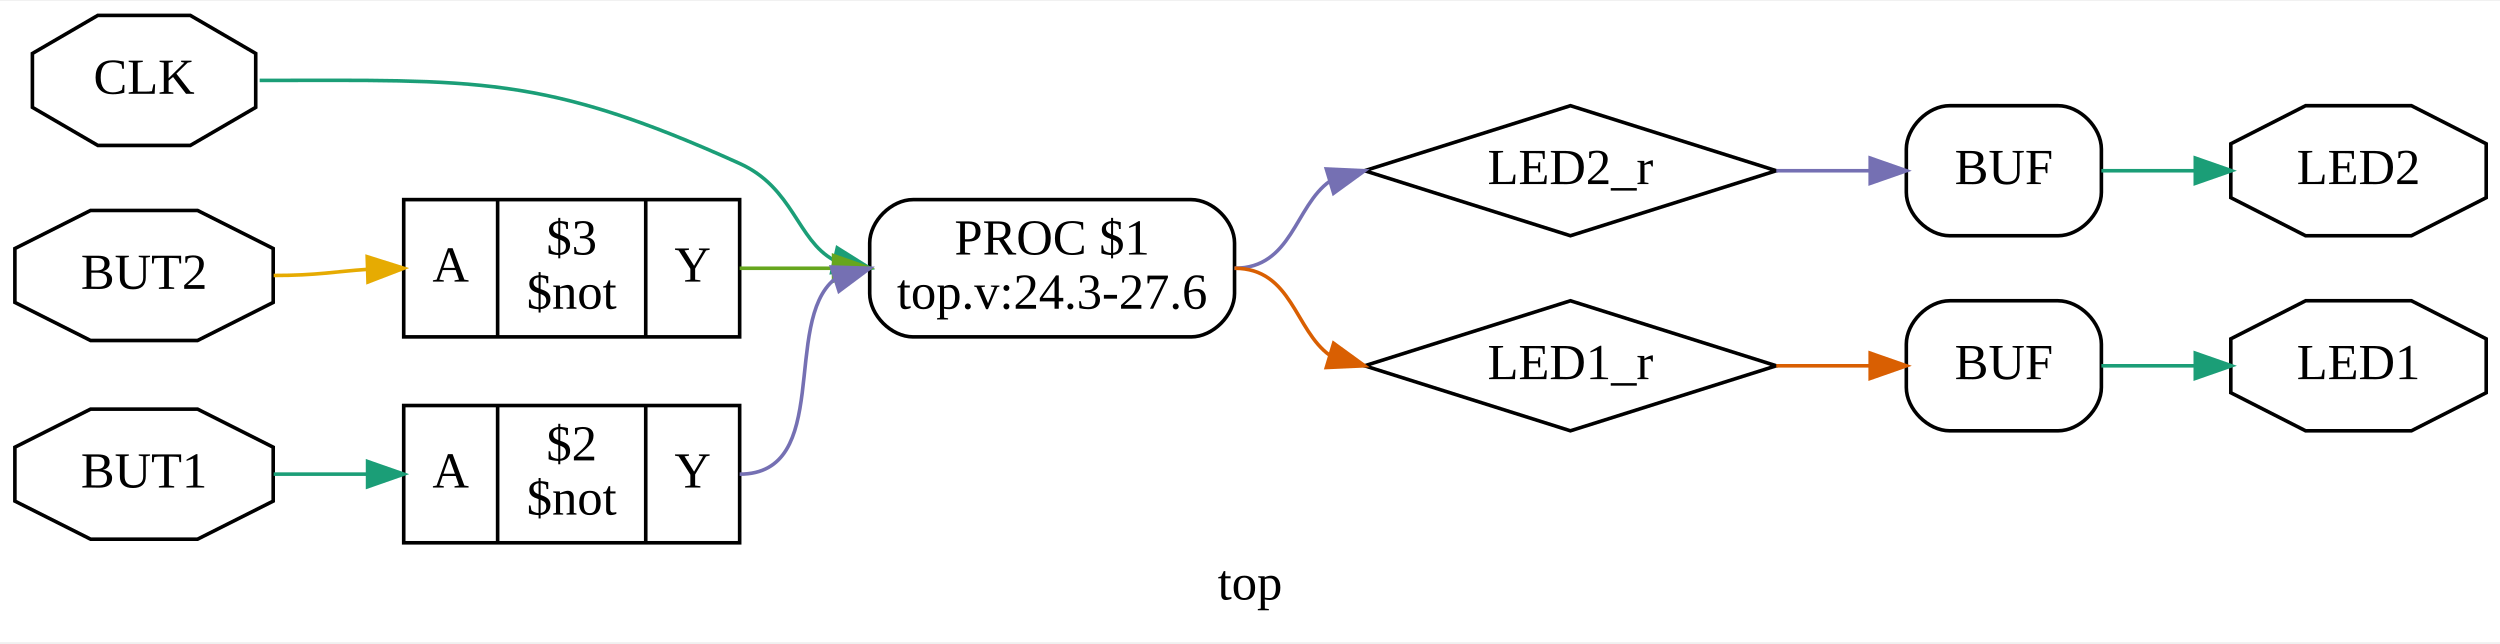
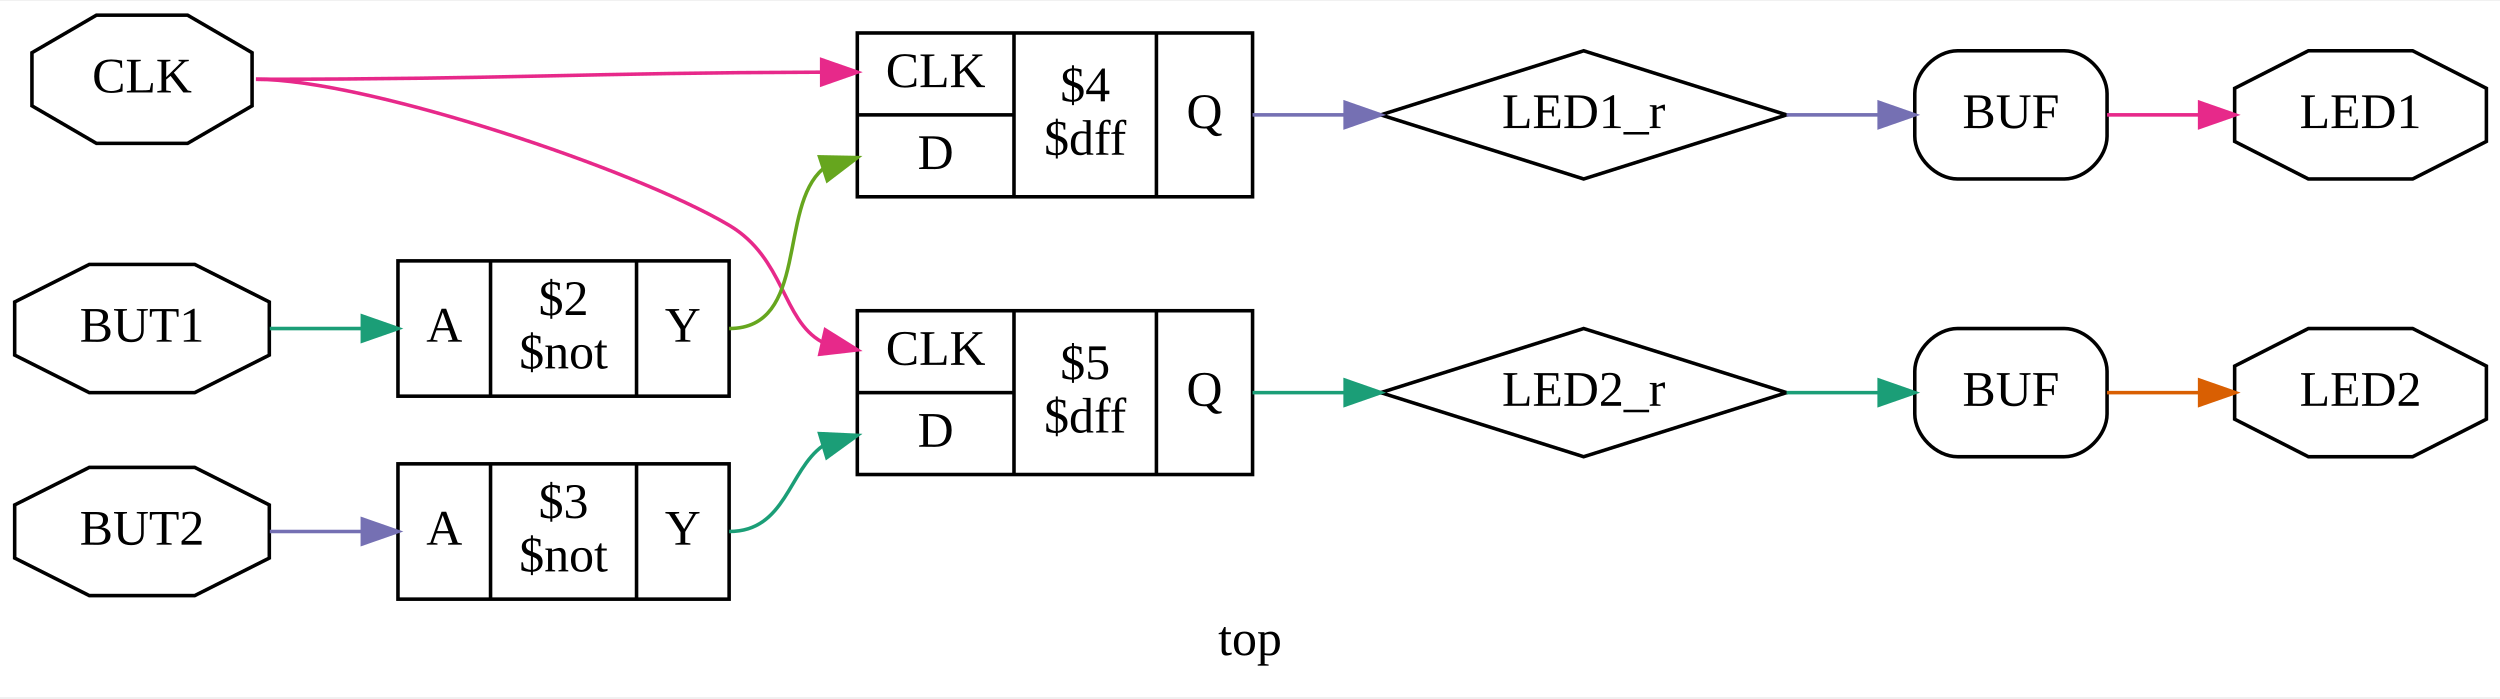
- <svg xmlns="http://www.w3.org/2000/svg" width="692pt" height="178pt" viewBox="0.00 0.00 692.08 177.50">
-   <g id="graph0" class="graph" transform="scale(1 1) rotate(0) translate(4 173.5)">
-     <polygon fill="white" stroke="transparent" points="-4,4 -4,-173.5 688.08,-173.5 688.08,4 -4,4" />
-     <text text-anchor="middle" x="342.04" y="-7.8" font-family="Times New Roman,serif" font-size="14.00">top</text>
+ <svg xmlns="http://www.w3.org/2000/svg" width="702pt" height="196pt" viewBox="0.00 0.00 702.08 195.50">
+   <g id="graph0" class="graph" transform="scale(1 1) rotate(0) translate(4 191.5)">
+     <polygon fill="white" stroke="transparent" points="-4,4 -4,-191.5 698.08,-191.5 698.08,4 -4,4" />
+     <text text-anchor="middle" x="347.04" y="-7.8" font-family="Times New Roman,serif" font-size="14.00">top</text>
    <g id="node1" class="node">
-       <polygon fill="none" stroke="black" points="430.74,-144.5 373.77,-126.5 430.74,-108.5 487.72,-126.5 430.74,-144.5" />
-       <text text-anchor="middle" x="430.74" y="-122.8" font-family="Times New Roman,serif" font-size="14.00">LED2_r</text>
-     </g>
-     <g id="node12" class="node">
-       <path fill="none" stroke="black" d="M565.73,-144.5C565.73,-144.5 535.73,-144.5 535.73,-144.5 529.73,-144.5 523.73,-138.5 523.73,-132.5 523.73,-132.5 523.73,-120.5 523.73,-120.5 523.73,-114.5 529.73,-108.5 535.73,-108.5 535.73,-108.5 565.73,-108.5 565.73,-108.5 571.73,-108.5 577.73,-114.5 577.73,-120.5 577.73,-120.5 577.73,-132.5 577.73,-132.5 577.73,-138.5 571.73,-144.5 565.73,-144.5" />
-       <text text-anchor="middle" x="550.73" y="-122.8" font-family="Times New Roman,serif" font-size="14.00">BUF</text>
-     </g>
-     <g id="edge6" class="edge">
-       <path fill="none" stroke="#7570b3" d="M487.73,-126.5C499.73,-126.5 504.98,-126.5 513.61,-126.5" />
-       <polygon fill="#7570b3" stroke="#7570b3" points="513.73,-130 523.73,-126.5 513.73,-123 513.73,-130" />
-     </g>
-     <g id="node2" class="node">
-       <polygon fill="none" stroke="black" points="430.74,-90.5 373.77,-72.5 430.74,-54.5 487.72,-72.5 430.74,-90.5" />
-       <text text-anchor="middle" x="430.74" y="-68.8" font-family="Times New Roman,serif" font-size="14.00">LED1_r</text>
-     </g>
-     <g id="node11" class="node">
-       <path fill="none" stroke="black" d="M565.73,-90.5C565.73,-90.5 535.73,-90.5 535.73,-90.5 529.73,-90.5 523.73,-84.5 523.73,-78.5 523.73,-78.5 523.73,-66.5 523.73,-66.5 523.73,-60.5 529.73,-54.5 535.73,-54.5 535.73,-54.5 565.73,-54.5 565.73,-54.5 571.73,-54.5 577.73,-60.5 577.73,-66.5 577.73,-66.5 577.73,-78.5 577.73,-78.5 577.73,-84.5 571.73,-90.5 565.73,-90.5" />
-       <text text-anchor="middle" x="550.73" y="-68.8" font-family="Times New Roman,serif" font-size="14.00">BUF</text>
-     </g>
-     <g id="edge8" class="edge">
-       <path fill="none" stroke="#d95f02" d="M487.73,-72.5C499.73,-72.5 504.98,-72.5 513.61,-72.5" />
-       <polygon fill="#d95f02" stroke="#d95f02" points="513.73,-76 523.73,-72.5 513.73,-69 513.73,-76" />
-     </g>
-     <g id="node3" class="node">
-       <polygon fill="none" stroke="black" points="684.26,-119.04 684.26,-133.96 663.55,-144.5 634.26,-144.5 613.56,-133.96 613.56,-119.04 634.26,-108.5 663.55,-108.5 684.26,-119.04" />
-       <text text-anchor="middle" x="648.91" y="-122.8" font-family="Times New Roman,serif" font-size="14.00">LED2</text>
-     </g>
-     <g id="node4" class="node">
-       <polygon fill="none" stroke="black" points="684.26,-65.04 684.26,-79.96 663.55,-90.5 634.26,-90.5 613.56,-79.96 613.56,-65.04 634.26,-54.5 663.55,-54.5 684.26,-65.04" />
-       <text text-anchor="middle" x="648.91" y="-68.8" font-family="Times New Roman,serif" font-size="14.00">LED1</text>
-     </g>
-     <g id="node5" class="node">
-       <polygon fill="none" stroke="black" points="71.63,-90.04 71.63,-104.96 50.69,-115.5 21.07,-115.5 0.12,-104.96 0.12,-90.04 21.07,-79.5 50.69,-79.5 71.63,-90.04" />
-       <text text-anchor="middle" x="35.88" y="-93.8" font-family="Times New Roman,serif" font-size="14.00">BUT2</text>
+       <polygon fill="none" stroke="black" points="71.63,-92.04 71.63,-106.96 50.69,-117.5 21.07,-117.5 0.12,-106.96 0.12,-92.04 21.07,-81.5 50.69,-81.5 71.63,-92.04" />
+       <text text-anchor="middle" x="35.88" y="-95.8" font-family="Times New Roman,serif" font-size="14.00">BUT1</text>
    </g>
    <g id="node8" class="node">
      <polygon fill="none" stroke="black" points="107.76,-80.5 107.76,-118.5 200.76,-118.5 200.76,-80.5 107.76,-80.5" />
      <text text-anchor="middle" x="120.76" y="-95.8" font-family="Times New Roman,serif" font-size="14.00">A</text>
      <polyline fill="none" stroke="black" points="133.76,-80.5 133.76,-118.5 " />
-       <text text-anchor="middle" x="154.26" y="-103.3" font-family="Times New Roman,serif" font-size="14.00">$3</text>
+       <text text-anchor="middle" x="154.26" y="-103.3" font-family="Times New Roman,serif" font-size="14.00">$2</text>
      <text text-anchor="middle" x="154.26" y="-88.3" font-family="Times New Roman,serif" font-size="14.00">$not</text>
      <polyline fill="none" stroke="black" points="174.76,-80.5 174.76,-118.5 " />
      <text text-anchor="middle" x="187.76" y="-95.8" font-family="Times New Roman,serif" font-size="14.00">Y</text>
    </g>
-     <g id="edge11" class="edge">
-       <path fill="none" stroke="#e6ab02" d="M71.76,-97.5C83.77,-97.5 89,-98.62 97.62,-99.19" />
-       <polygon fill="#e6ab02" stroke="#e6ab02" points="97.65,-102.69 107.76,-99.5 97.87,-95.69 97.65,-102.69" />
+     <g id="edge3" class="edge">
+       <path fill="none" stroke="#1b9e77" d="M71.76,-99.5C83.76,-99.5 89.01,-99.5 97.63,-99.5" />
+       <polygon fill="#1b9e77" stroke="#1b9e77" points="97.76,-103 107.76,-99.5 97.76,-96 97.76,-103" />
    </g>
-     <g id="node6" class="node">
+     <g id="node2" class="node">
      <polygon fill="none" stroke="black" points="71.63,-35.04 71.63,-49.96 50.69,-60.5 21.07,-60.5 0.12,-49.96 0.12,-35.04 21.07,-24.5 50.69,-24.5 71.63,-35.04" />
-       <text text-anchor="middle" x="35.88" y="-38.8" font-family="Times New Roman,serif" font-size="14.00">BUT1</text>
+       <text text-anchor="middle" x="35.88" y="-38.8" font-family="Times New Roman,serif" font-size="14.00">BUT2</text>
    </g>
    <g id="node9" class="node">
      <polygon fill="none" stroke="black" points="107.76,-23.5 107.76,-61.5 200.76,-61.5 200.76,-23.5 107.76,-23.5" />
      <text text-anchor="middle" x="120.76" y="-38.8" font-family="Times New Roman,serif" font-size="14.00">A</text>
      <polyline fill="none" stroke="black" points="133.76,-23.5 133.76,-61.5 " />
-       <text text-anchor="middle" x="154.26" y="-46.3" font-family="Times New Roman,serif" font-size="14.00">$2</text>
+       <text text-anchor="middle" x="154.26" y="-46.3" font-family="Times New Roman,serif" font-size="14.00">$3</text>
      <text text-anchor="middle" x="154.26" y="-31.3" font-family="Times New Roman,serif" font-size="14.00">$not</text>
      <polyline fill="none" stroke="black" points="174.76,-23.5 174.76,-61.5 " />
      <text text-anchor="middle" x="187.76" y="-38.8" font-family="Times New Roman,serif" font-size="14.00">Y</text>
    </g>
-     <g id="edge2" class="edge">
-       <path fill="none" stroke="#1b9e77" d="M71.76,-42.5C83.76,-42.5 89.01,-42.5 97.63,-42.5" />
-       <polygon fill="#1b9e77" stroke="#1b9e77" points="97.76,-46 107.76,-42.5 97.76,-39 97.76,-46" />
+     <g id="edge4" class="edge">
+       <path fill="none" stroke="#7570b3" d="M71.76,-42.5C83.76,-42.5 89.01,-42.5 97.63,-42.5" />
+       <polygon fill="#7570b3" stroke="#7570b3" points="97.76,-46 107.76,-42.5 97.76,-39 97.76,-46" />
+     </g>
+     <g id="node3" class="node">
+       <polygon fill="none" stroke="black" points="66.79,-162.04 66.79,-176.96 48.68,-187.5 23.08,-187.5 4.97,-176.96 4.97,-162.04 23.08,-151.5 48.68,-151.5 66.79,-162.04" />
+       <text text-anchor="middle" x="35.88" y="-165.8" font-family="Times New Roman,serif" font-size="14.00">CLK</text>
+     </g>
+     <g id="node10" class="node">
+       <polygon fill="none" stroke="black" points="236.76,-136.5 236.76,-182.5 347.76,-182.5 347.76,-136.5 236.76,-136.5" />
+       <text text-anchor="middle" x="258.76" y="-167.3" font-family="Times New Roman,serif" font-size="14.00">CLK</text>
+       <polyline fill="none" stroke="black" points="236.76,-159.5 280.76,-159.5 " />
+       <text text-anchor="middle" x="258.76" y="-144.3" font-family="Times New Roman,serif" font-size="14.00">D</text>
+       <polyline fill="none" stroke="black" points="280.76,-136.5 280.76,-182.5 " />
+       <text text-anchor="middle" x="300.76" y="-163.3" font-family="Times New Roman,serif" font-size="14.00">$4</text>
+       <text text-anchor="middle" x="300.76" y="-148.3" font-family="Times New Roman,serif" font-size="14.00">$dff</text>
+       <polyline fill="none" stroke="black" points="320.76,-136.5 320.76,-182.5 " />
+       <text text-anchor="middle" x="334.26" y="-155.8" font-family="Times New Roman,serif" font-size="14.00">Q</text>
+     </g>
+     <g id="edge5" class="edge">
+       <path fill="none" stroke="#e7298a" d="M67.88,-169.5C139.42,-169.5 159.81,-171.32 226.56,-171.49" />
+       <polygon fill="#e7298a" stroke="#e7298a" points="226.75,-174.99 236.76,-171.5 226.76,-167.99 226.75,-174.99" />
+     </g>
+     <g id="node11" class="node">
+       <polygon fill="none" stroke="black" points="236.76,-58.5 236.76,-104.5 347.76,-104.5 347.76,-58.5 236.76,-58.5" />
+       <text text-anchor="middle" x="258.76" y="-89.3" font-family="Times New Roman,serif" font-size="14.00">CLK</text>
+       <polyline fill="none" stroke="black" points="236.76,-81.5 280.76,-81.5 " />
+       <text text-anchor="middle" x="258.76" y="-66.3" font-family="Times New Roman,serif" font-size="14.00">D</text>
+       <polyline fill="none" stroke="black" points="280.76,-58.5 280.76,-104.5 " />
+       <text text-anchor="middle" x="300.76" y="-85.3" font-family="Times New Roman,serif" font-size="14.00">$5</text>
+       <text text-anchor="middle" x="300.76" y="-70.3" font-family="Times New Roman,serif" font-size="14.00">$dff</text>
+       <polyline fill="none" stroke="black" points="320.76,-58.5 320.76,-104.5 " />
+       <text text-anchor="middle" x="334.26" y="-77.8" font-family="Times New Roman,serif" font-size="14.00">Q</text>
+     </g>
+     <g id="edge6" class="edge">
+       <path fill="none" stroke="#e7298a" d="M67.88,-169.5C98.78,-169.5 174.18,-144.26 200.76,-128.5 216.35,-119.25 215.64,-101.93 226.79,-95.75" />
+       <polygon fill="#e7298a" stroke="#e7298a" points="227.78,-99.12 236.76,-93.5 226.23,-92.29 227.78,-99.12" />
+     </g>
+     <g id="node4" class="node">
+       <polygon fill="none" stroke="black" points="694.26,-152.04 694.26,-166.96 673.55,-177.5 644.26,-177.5 623.56,-166.96 623.56,-152.04 644.26,-141.5 673.55,-141.5 694.26,-152.04" />
+       <text text-anchor="middle" x="658.91" y="-155.8" font-family="Times New Roman,serif" font-size="14.00">LED1</text>
+     </g>
+     <g id="node5" class="node">
+       <polygon fill="none" stroke="black" points="440.74,-177.5 383.77,-159.5 440.74,-141.5 497.72,-159.5 440.74,-177.5" />
+       <text text-anchor="middle" x="440.74" y="-155.8" font-family="Times New Roman,serif" font-size="14.00">LED1_r</text>
+     </g>
+     <g id="node12" class="node">
+       <path fill="none" stroke="black" d="M575.73,-177.5C575.73,-177.5 545.73,-177.5 545.73,-177.5 539.73,-177.5 533.73,-171.5 533.73,-165.5 533.73,-165.5 533.73,-153.5 533.73,-153.5 533.73,-147.5 539.73,-141.5 545.73,-141.5 545.73,-141.5 575.73,-141.5 575.73,-141.5 581.73,-141.5 587.73,-147.5 587.73,-153.5 587.73,-153.5 587.73,-165.5 587.73,-165.5 587.73,-171.5 581.73,-177.5 575.73,-177.5" />
+       <text text-anchor="middle" x="560.73" y="-155.8" font-family="Times New Roman,serif" font-size="14.00">BUF</text>
+     </g>
+     <g id="edge9" class="edge">
+       <path fill="none" stroke="#7570b3" d="M497.73,-159.5C509.73,-159.5 514.98,-159.5 523.61,-159.5" />
+       <polygon fill="#7570b3" stroke="#7570b3" points="523.73,-163 533.73,-159.5 523.73,-156 523.73,-163" />
+     </g>
+     <g id="node6" class="node">
+       <polygon fill="none" stroke="black" points="694.26,-74.04 694.26,-88.96 673.55,-99.5 644.26,-99.5 623.56,-88.96 623.56,-74.04 644.26,-63.5 673.55,-63.5 694.26,-74.04" />
+       <text text-anchor="middle" x="658.91" y="-77.8" font-family="Times New Roman,serif" font-size="14.00">LED2</text>
    </g>
    <g id="node7" class="node">
-       <polygon fill="none" stroke="black" points="66.79,-144.04 66.79,-158.96 48.68,-169.5 23.08,-169.5 4.97,-158.96 4.97,-144.04 23.08,-133.5 48.68,-133.5 66.79,-144.04" />
-       <text text-anchor="middle" x="35.88" y="-147.8" font-family="Times New Roman,serif" font-size="14.00">CLK</text>
+       <polygon fill="none" stroke="black" points="440.74,-99.5 383.77,-81.5 440.74,-63.5 497.72,-81.5 440.74,-99.5" />
+       <text text-anchor="middle" x="440.74" y="-77.8" font-family="Times New Roman,serif" font-size="14.00">LED2_r</text>
    </g>
-     <g id="node10" class="node">
-       <path fill="none" stroke="black" d="M325.76,-118.5C325.76,-118.5 248.76,-118.5 248.76,-118.5 242.76,-118.5 236.76,-112.5 236.76,-106.5 236.76,-106.5 236.76,-92.5 236.76,-92.5 236.76,-86.5 242.76,-80.5 248.76,-80.5 248.76,-80.5 325.76,-80.5 325.76,-80.5 331.76,-80.5 337.76,-86.5 337.76,-92.5 337.76,-92.5 337.76,-106.5 337.76,-106.5 337.76,-112.5 331.76,-118.5 325.76,-118.5" />
-       <text text-anchor="middle" x="287.26" y="-103.3" font-family="Times New Roman,serif" font-size="14.00">PROC $1</text>
-       <text text-anchor="middle" x="287.26" y="-88.3" font-family="Times New Roman,serif" font-size="14.00">top.v:24.3-27.6</text>
+     <g id="node13" class="node">
+       <path fill="none" stroke="black" d="M575.73,-99.5C575.73,-99.5 545.73,-99.5 545.73,-99.5 539.73,-99.5 533.73,-93.5 533.73,-87.5 533.73,-87.5 533.73,-75.5 533.73,-75.5 533.73,-69.5 539.73,-63.5 545.73,-63.5 545.73,-63.5 575.73,-63.5 575.73,-63.5 581.73,-63.5 587.73,-69.5 587.73,-75.5 587.73,-75.5 587.73,-87.5 587.73,-87.5 587.73,-93.5 581.73,-99.5 575.73,-99.5" />
+       <text text-anchor="middle" x="560.73" y="-77.8" font-family="Times New Roman,serif" font-size="14.00">BUF</text>
    </g>
-     <g id="edge3" class="edge">
-       <path fill="none" stroke="#1b9e77" d="M67.88,-151.5C127.81,-151.5 146.15,-153.2 200.76,-128.5 215.67,-121.75 216.63,-107.34 226.8,-101.77" />
-       <polygon fill="#1b9e77" stroke="#1b9e77" points="227.78,-105.13 236.76,-99.5 226.23,-98.31 227.78,-105.13" />
+     <g id="edge12" class="edge">
+       <path fill="none" stroke="#1b9e77" d="M497.73,-81.5C509.73,-81.5 514.98,-81.5 523.61,-81.5" />
+       <polygon fill="#1b9e77" stroke="#1b9e77" points="523.73,-85 533.73,-81.5 523.73,-78 523.73,-85" />
    </g>
    <g id="edge1" class="edge">
-       <path fill="none" stroke="#66a61e" d="M200.76,-99.5C212.76,-99.5 218.01,-99.5 226.63,-99.5" />
-       <polygon fill="#66a61e" stroke="#66a61e" points="226.76,-103 236.76,-99.5 226.76,-96 226.76,-103" />
+       <path fill="none" stroke="#66a61e" d="M200.76,-99.5C223.26,-99.5 214.43,-133.67 227.14,-144.35" />
+       <polygon fill="#66a61e" stroke="#66a61e" points="226.16,-147.71 236.76,-147.5 228.34,-141.06 226.16,-147.71" />
    </g>
-     <g id="edge4" class="edge">
-       <path fill="none" stroke="#7570b3" d="M200.76,-42.5C226.51,-42.5 212.46,-84.6 227.01,-96.44" />
-       <polygon fill="#7570b3" stroke="#7570b3" points="226.17,-99.84 236.76,-99.5 228.27,-93.16 226.17,-99.84" />
+     <g id="edge2" class="edge">
+       <path fill="none" stroke="#1b9e77" d="M200.76,-42.5C216.69,-42.5 217.39,-59.65 227.14,-66.61" />
+       <polygon fill="#1b9e77" stroke="#1b9e77" points="226.17,-69.98 236.76,-69.5 228.19,-63.27 226.17,-69.98" />
    </g>
-     <g id="edge5" class="edge">
-       <path fill="none" stroke="#7570b3" d="M337.76,-99.5C353.69,-99.5 354.39,-116.65 364.14,-123.61" />
-       <polygon fill="#7570b3" stroke="#7570b3" points="363.17,-126.98 373.76,-126.5 365.19,-120.27 363.17,-126.98" />
+     <g id="edge8" class="edge">
+       <path fill="none" stroke="#7570b3" d="M347.76,-159.5C359.76,-159.5 365.01,-159.5 373.63,-159.5" />
+       <polygon fill="#7570b3" stroke="#7570b3" points="373.76,-163 383.76,-159.5 373.76,-156 373.76,-163" />
+     </g>
+     <g id="edge11" class="edge">
+       <path fill="none" stroke="#1b9e77" d="M347.76,-81.5C359.76,-81.5 365.01,-81.5 373.63,-81.5" />
+       <polygon fill="#1b9e77" stroke="#1b9e77" points="373.76,-85 383.76,-81.5 373.76,-78 373.76,-85" />
    </g>
    <g id="edge7" class="edge">
-       <path fill="none" stroke="#d95f02" d="M337.76,-99.5C353.69,-99.5 354.39,-82.35 364.14,-75.39" />
-       <polygon fill="#d95f02" stroke="#d95f02" points="365.19,-78.73 373.76,-72.5 363.17,-72.02 365.19,-78.73" />
+       <path fill="none" stroke="#e7298a" d="M587.73,-159.5C599.73,-159.5 604.98,-159.5 613.61,-159.5" />
+       <polygon fill="#e7298a" stroke="#e7298a" points="613.73,-163 623.73,-159.5 613.73,-156 613.73,-163" />
    </g>
    <g id="edge10" class="edge">
-       <path fill="none" stroke="#1b9e77" d="M577.73,-72.5C589.73,-72.5 594.98,-72.5 603.61,-72.5" />
-       <polygon fill="#1b9e77" stroke="#1b9e77" points="603.73,-76 613.73,-72.5 603.73,-69 603.73,-76" />
-     </g>
-     <g id="edge9" class="edge">
-       <path fill="none" stroke="#1b9e77" d="M577.73,-126.5C589.73,-126.5 594.98,-126.5 603.61,-126.5" />
-       <polygon fill="#1b9e77" stroke="#1b9e77" points="603.73,-130 613.73,-126.5 603.73,-123 603.73,-130" />
+       <path fill="none" stroke="#d95f02" d="M587.73,-81.5C599.73,-81.5 604.98,-81.5 613.61,-81.5" />
+       <polygon fill="#d95f02" stroke="#d95f02" points="613.73,-85 623.73,-81.5 613.73,-78 613.73,-85" />
    </g>
  </g>
</svg>
